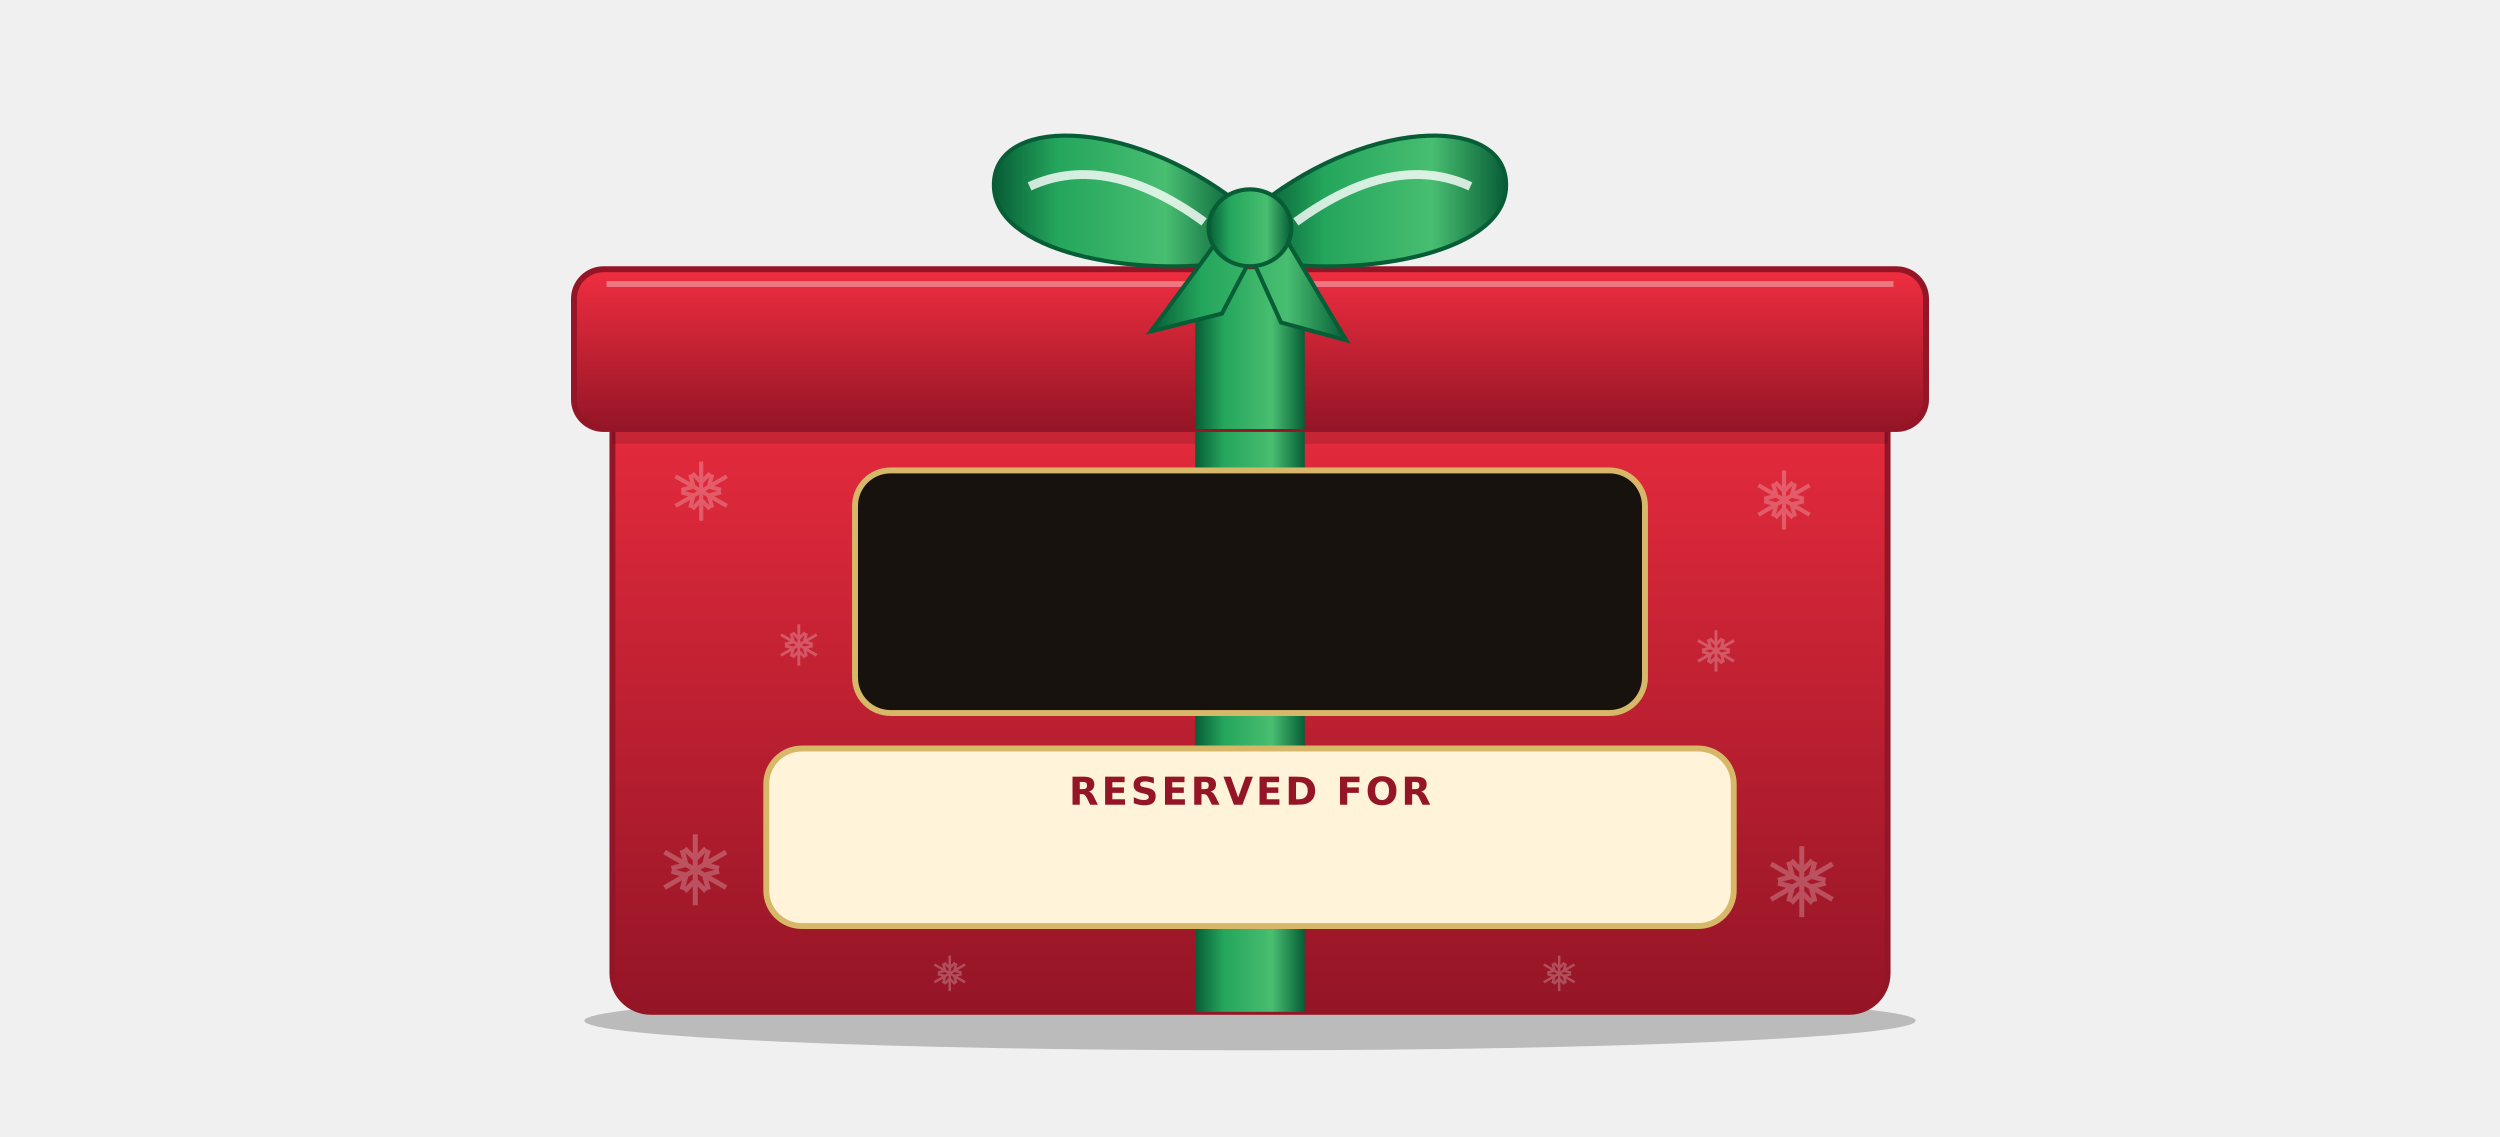
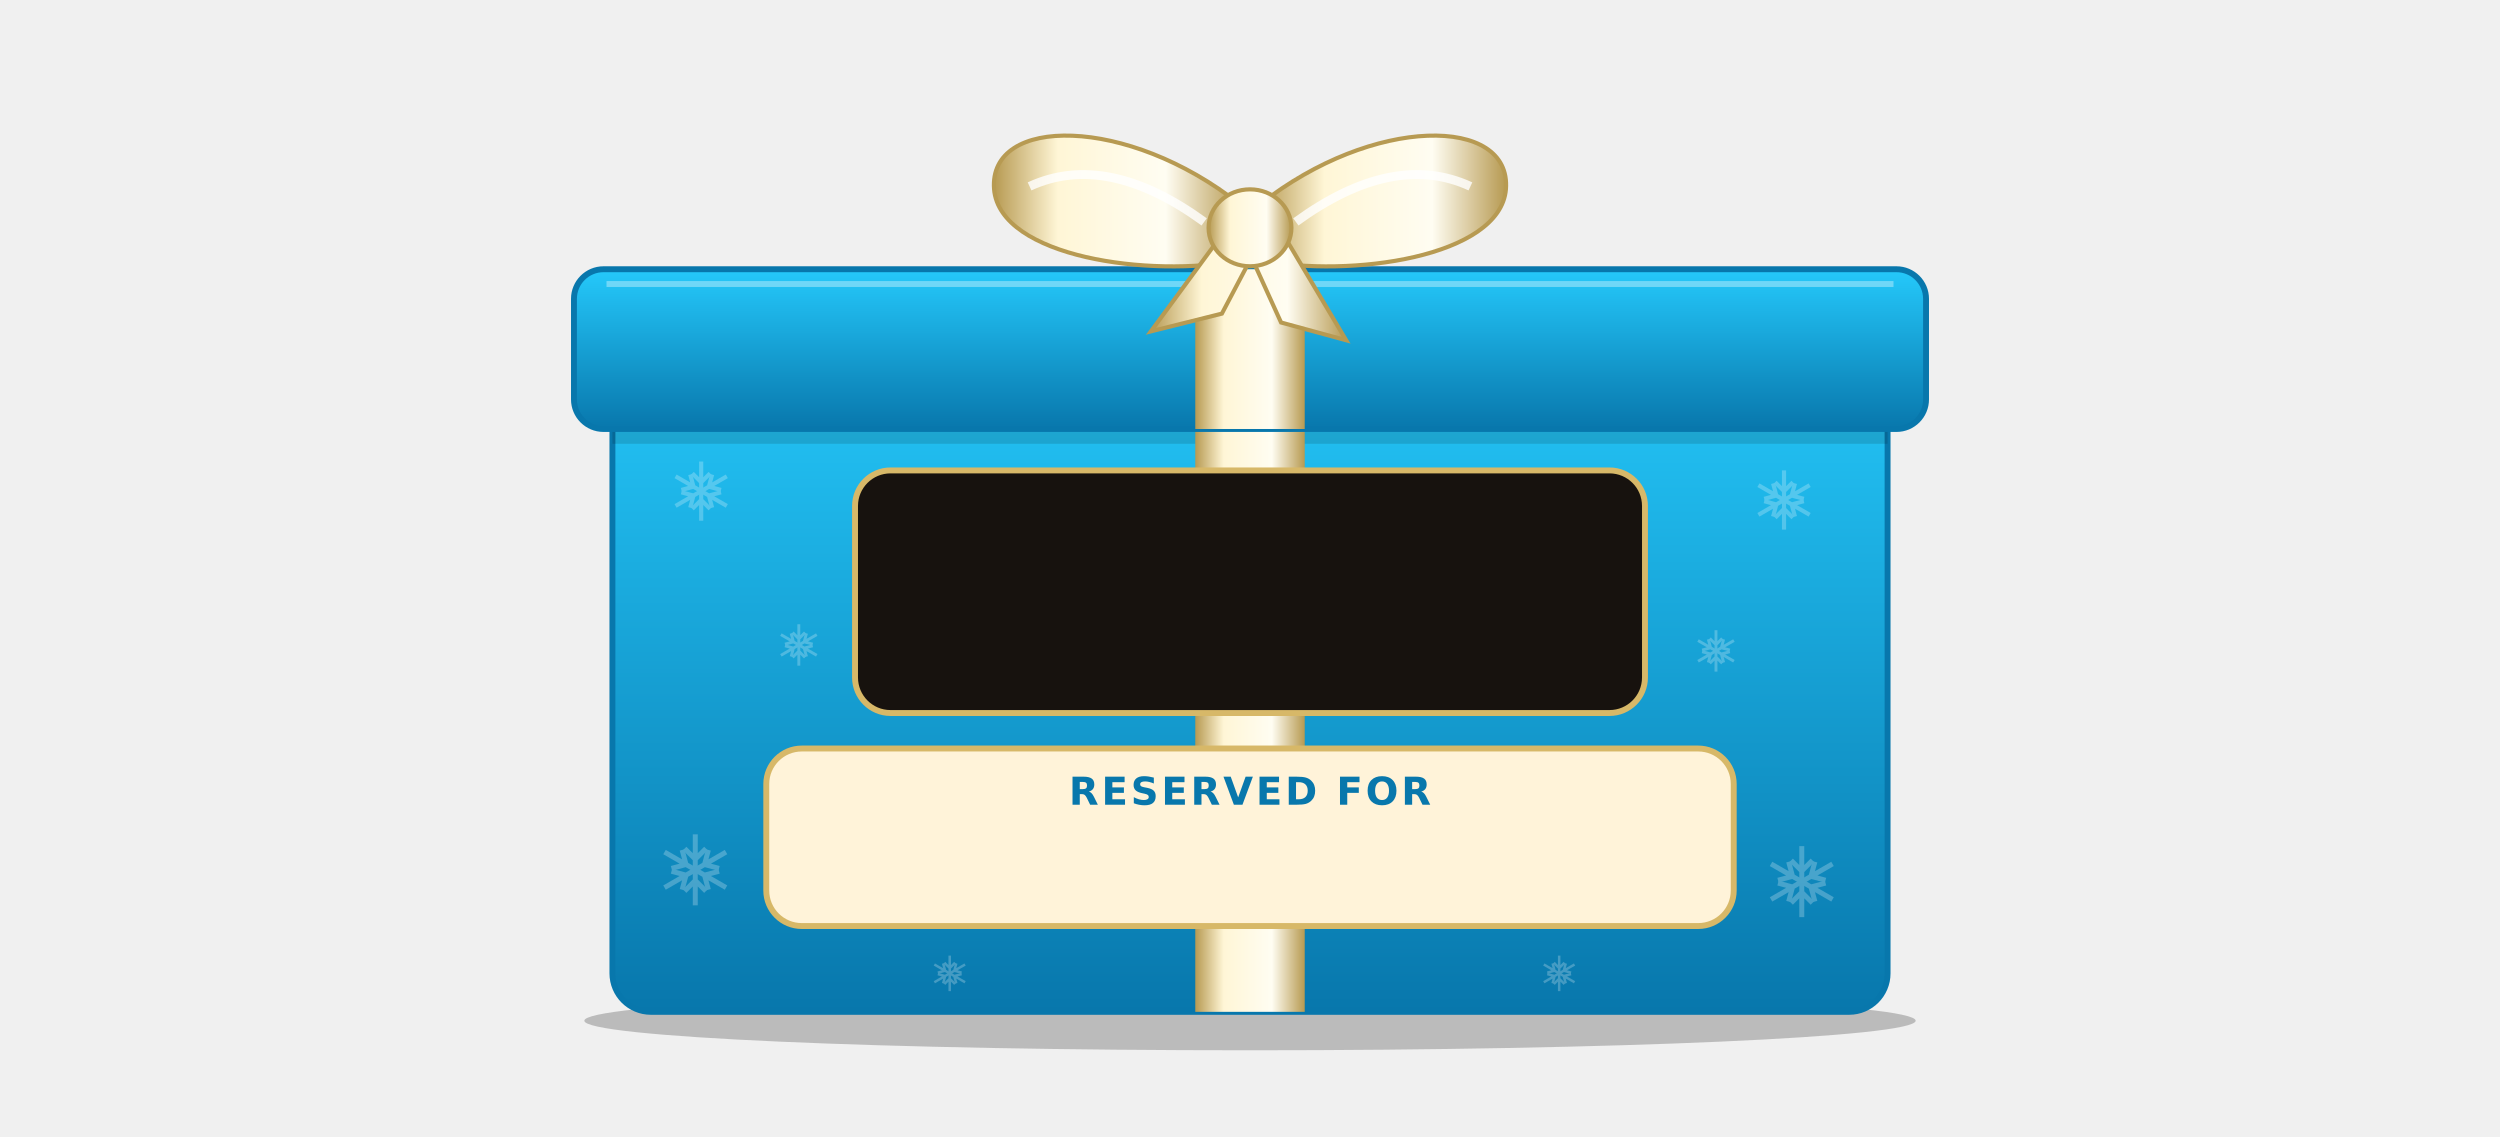
<svg xmlns="http://www.w3.org/2000/svg" width="845" height="384" viewBox="0 0 845 384">
  <defs>
    <linearGradient id="box" x2="0" y2="1">
-       <stop stop-color="#f02e40" />
-       <stop offset="1" stop-color="#941526" />
+       <stop stop-color="#25c9fb" />
+       <stop offset="1" stop-color="#0877ac" />
    </linearGradient>
    <linearGradient id="ribbon">
-       <stop stop-color="#075d36" />
-       <stop offset=".26" stop-color="#24a65c" />
-       <stop offset=".7" stop-color="#48be71" />
-       <stop offset="1" stop-color="#075d36" />
+       <stop stop-color="#b79a52" />
+       <stop offset=".26" stop-color="#fff6d6" />
+       <stop offset=".7" stop-color="#fffdf2" />
+       <stop offset="1" stop-color="#b79a52" />
    </linearGradient>
    <linearGradient id="lid" x2="0" y2="1">
-       <stop stop-color="#f02e40" />
-       <stop offset="1" stop-color="#941526" />
+       <stop stop-color="#25c9fb" />
+       <stop offset="1" stop-color="#0877ac" />
    </linearGradient>
  </defs>
  <g>
    <ellipse cx="422.5" cy="345" rx="225" ry="10" fill="#000" opacity=".22" />
-     <rect x="207" y="113" width="431" height="229" rx="13" fill="url(#box)" stroke="#941526" stroke-width="2" />
+     <rect x="207" y="113" width="431" height="229" rx="13" fill="url(#box)" stroke="#0877ac" stroke-width="2" />
    <path d="M207 135H638V150H207Z" fill="#000" opacity=".13" />
    <g transform="translate(237 166) scale(1.0)" stroke="#fff" stroke-width="1.4" opacity=".24" fill="none">
      <path transform="rotate(0)" d="M0 0V-10M-3 -6L0 -3L3 -6" />
      <path transform="rotate(60)" d="M0 0V-10M-3 -6L0 -3L3 -6" />
      <path transform="rotate(120)" d="M0 0V-10M-3 -6L0 -3L3 -6" />
      <path transform="rotate(180)" d="M0 0V-10M-3 -6L0 -3L3 -6" />
      <path transform="rotate(240)" d="M0 0V-10M-3 -6L0 -3L3 -6" />
      <path transform="rotate(300)" d="M0 0V-10M-3 -6L0 -3L3 -6" />
    </g>
    <g transform="translate(270 218) scale(0.7)" stroke="#fff" stroke-width="1.4" opacity=".24" fill="none">
      <path transform="rotate(0)" d="M0 0V-10M-3 -6L0 -3L3 -6" />
      <path transform="rotate(60)" d="M0 0V-10M-3 -6L0 -3L3 -6" />
      <path transform="rotate(120)" d="M0 0V-10M-3 -6L0 -3L3 -6" />
      <path transform="rotate(180)" d="M0 0V-10M-3 -6L0 -3L3 -6" />
      <path transform="rotate(240)" d="M0 0V-10M-3 -6L0 -3L3 -6" />
      <path transform="rotate(300)" d="M0 0V-10M-3 -6L0 -3L3 -6" />
    </g>
    <g transform="translate(235 294) scale(1.2)" stroke="#fff" stroke-width="1.4" opacity=".24" fill="none">
      <path transform="rotate(0)" d="M0 0V-10M-3 -6L0 -3L3 -6" />
      <path transform="rotate(60)" d="M0 0V-10M-3 -6L0 -3L3 -6" />
      <path transform="rotate(120)" d="M0 0V-10M-3 -6L0 -3L3 -6" />
      <path transform="rotate(180)" d="M0 0V-10M-3 -6L0 -3L3 -6" />
      <path transform="rotate(240)" d="M0 0V-10M-3 -6L0 -3L3 -6" />
      <path transform="rotate(300)" d="M0 0V-10M-3 -6L0 -3L3 -6" />
    </g>
    <g transform="translate(603 169) scale(1.0)" stroke="#fff" stroke-width="1.4" opacity=".24" fill="none">
      <path transform="rotate(0)" d="M0 0V-10M-3 -6L0 -3L3 -6" />
      <path transform="rotate(60)" d="M0 0V-10M-3 -6L0 -3L3 -6" />
      <path transform="rotate(120)" d="M0 0V-10M-3 -6L0 -3L3 -6" />
      <path transform="rotate(180)" d="M0 0V-10M-3 -6L0 -3L3 -6" />
      <path transform="rotate(240)" d="M0 0V-10M-3 -6L0 -3L3 -6" />
      <path transform="rotate(300)" d="M0 0V-10M-3 -6L0 -3L3 -6" />
    </g>
    <g transform="translate(580 220) scale(0.7)" stroke="#fff" stroke-width="1.4" opacity=".24" fill="none">
      <path transform="rotate(0)" d="M0 0V-10M-3 -6L0 -3L3 -6" />
      <path transform="rotate(60)" d="M0 0V-10M-3 -6L0 -3L3 -6" />
      <path transform="rotate(120)" d="M0 0V-10M-3 -6L0 -3L3 -6" />
      <path transform="rotate(180)" d="M0 0V-10M-3 -6L0 -3L3 -6" />
      <path transform="rotate(240)" d="M0 0V-10M-3 -6L0 -3L3 -6" />
      <path transform="rotate(300)" d="M0 0V-10M-3 -6L0 -3L3 -6" />
    </g>
    <g transform="translate(609 298) scale(1.2)" stroke="#fff" stroke-width="1.4" opacity=".24" fill="none">
      <path transform="rotate(0)" d="M0 0V-10M-3 -6L0 -3L3 -6" />
      <path transform="rotate(60)" d="M0 0V-10M-3 -6L0 -3L3 -6" />
      <path transform="rotate(120)" d="M0 0V-10M-3 -6L0 -3L3 -6" />
      <path transform="rotate(180)" d="M0 0V-10M-3 -6L0 -3L3 -6" />
      <path transform="rotate(240)" d="M0 0V-10M-3 -6L0 -3L3 -6" />
      <path transform="rotate(300)" d="M0 0V-10M-3 -6L0 -3L3 -6" />
    </g>
    <g transform="translate(321 329) scale(0.6)" stroke="#fff" stroke-width="1.4" opacity=".24" fill="none">
      <path transform="rotate(0)" d="M0 0V-10M-3 -6L0 -3L3 -6" />
      <path transform="rotate(60)" d="M0 0V-10M-3 -6L0 -3L3 -6" />
      <path transform="rotate(120)" d="M0 0V-10M-3 -6L0 -3L3 -6" />
      <path transform="rotate(180)" d="M0 0V-10M-3 -6L0 -3L3 -6" />
      <path transform="rotate(240)" d="M0 0V-10M-3 -6L0 -3L3 -6" />
      <path transform="rotate(300)" d="M0 0V-10M-3 -6L0 -3L3 -6" />
    </g>
    <g transform="translate(527 329) scale(0.6)" stroke="#fff" stroke-width="1.4" opacity=".24" fill="none">
      <path transform="rotate(0)" d="M0 0V-10M-3 -6L0 -3L3 -6" />
      <path transform="rotate(60)" d="M0 0V-10M-3 -6L0 -3L3 -6" />
      <path transform="rotate(120)" d="M0 0V-10M-3 -6L0 -3L3 -6" />
      <path transform="rotate(180)" d="M0 0V-10M-3 -6L0 -3L3 -6" />
      <path transform="rotate(240)" d="M0 0V-10M-3 -6L0 -3L3 -6" />
      <path transform="rotate(300)" d="M0 0V-10M-3 -6L0 -3L3 -6" />
    </g>
    <rect x="404" y="115" width="37" height="227" fill="url(#ribbon)" />
-     <rect x="194" y="91" width="457" height="54" rx="10" fill="url(#lid)" stroke="#941526" stroke-width="2" />
+     <rect x="194" y="91" width="457" height="54" rx="10" fill="url(#lid)" stroke="#0877ac" stroke-width="2" />
    <path d="M205 96H640" stroke="#fff" opacity=".35" stroke-width="2" />
    <rect x="404" y="91" width="37" height="54" fill="url(#ribbon)" />
-     <g fill="url(#ribbon)" stroke="#075d36" stroke-width="1.4">
+     <g fill="url(#ribbon)" stroke="#b79a52" stroke-width="1.4">
      <path d="M419 88C389 94 338 87 336 64C334 39 381 39 419 69Z" />
      <path d="M426 88C456 94 507 87 509 64C511 39 464 39 426 69Z" />
      <path d="M414 78L389 112L413 106L423 87L433 109L455 115L433 78Z" />
      <ellipse cx="422.5" cy="77" rx="14" ry="13" />
    </g>
    <path d="M348 63Q374 51 407 75M497 63Q471 51 438 75" fill="none" stroke="#fff" stroke-width="3" opacity=".8" />
    <rect x="289" y="159" width="267" height="82" rx="12" fill="#17120e" stroke="#d7b868" stroke-width="2" />
    <rect x="259" y="253" width="327" height="60" rx="12" fill="#fff3d9" stroke="#d7b868" stroke-width="2" />
-     <text x="422.5" y="272" font-family="DejaVu Sans" font-size="13" font-weight="bold" text-anchor="middle" fill="#941526" letter-spacing="1">RESERVED FOR</text>
+     <text x="422.5" y="272" font-family="DejaVu Sans" font-size="13" font-weight="bold" text-anchor="middle" fill="#0877ac" letter-spacing="1">RESERVED FOR</text>
  </g>
</svg>
